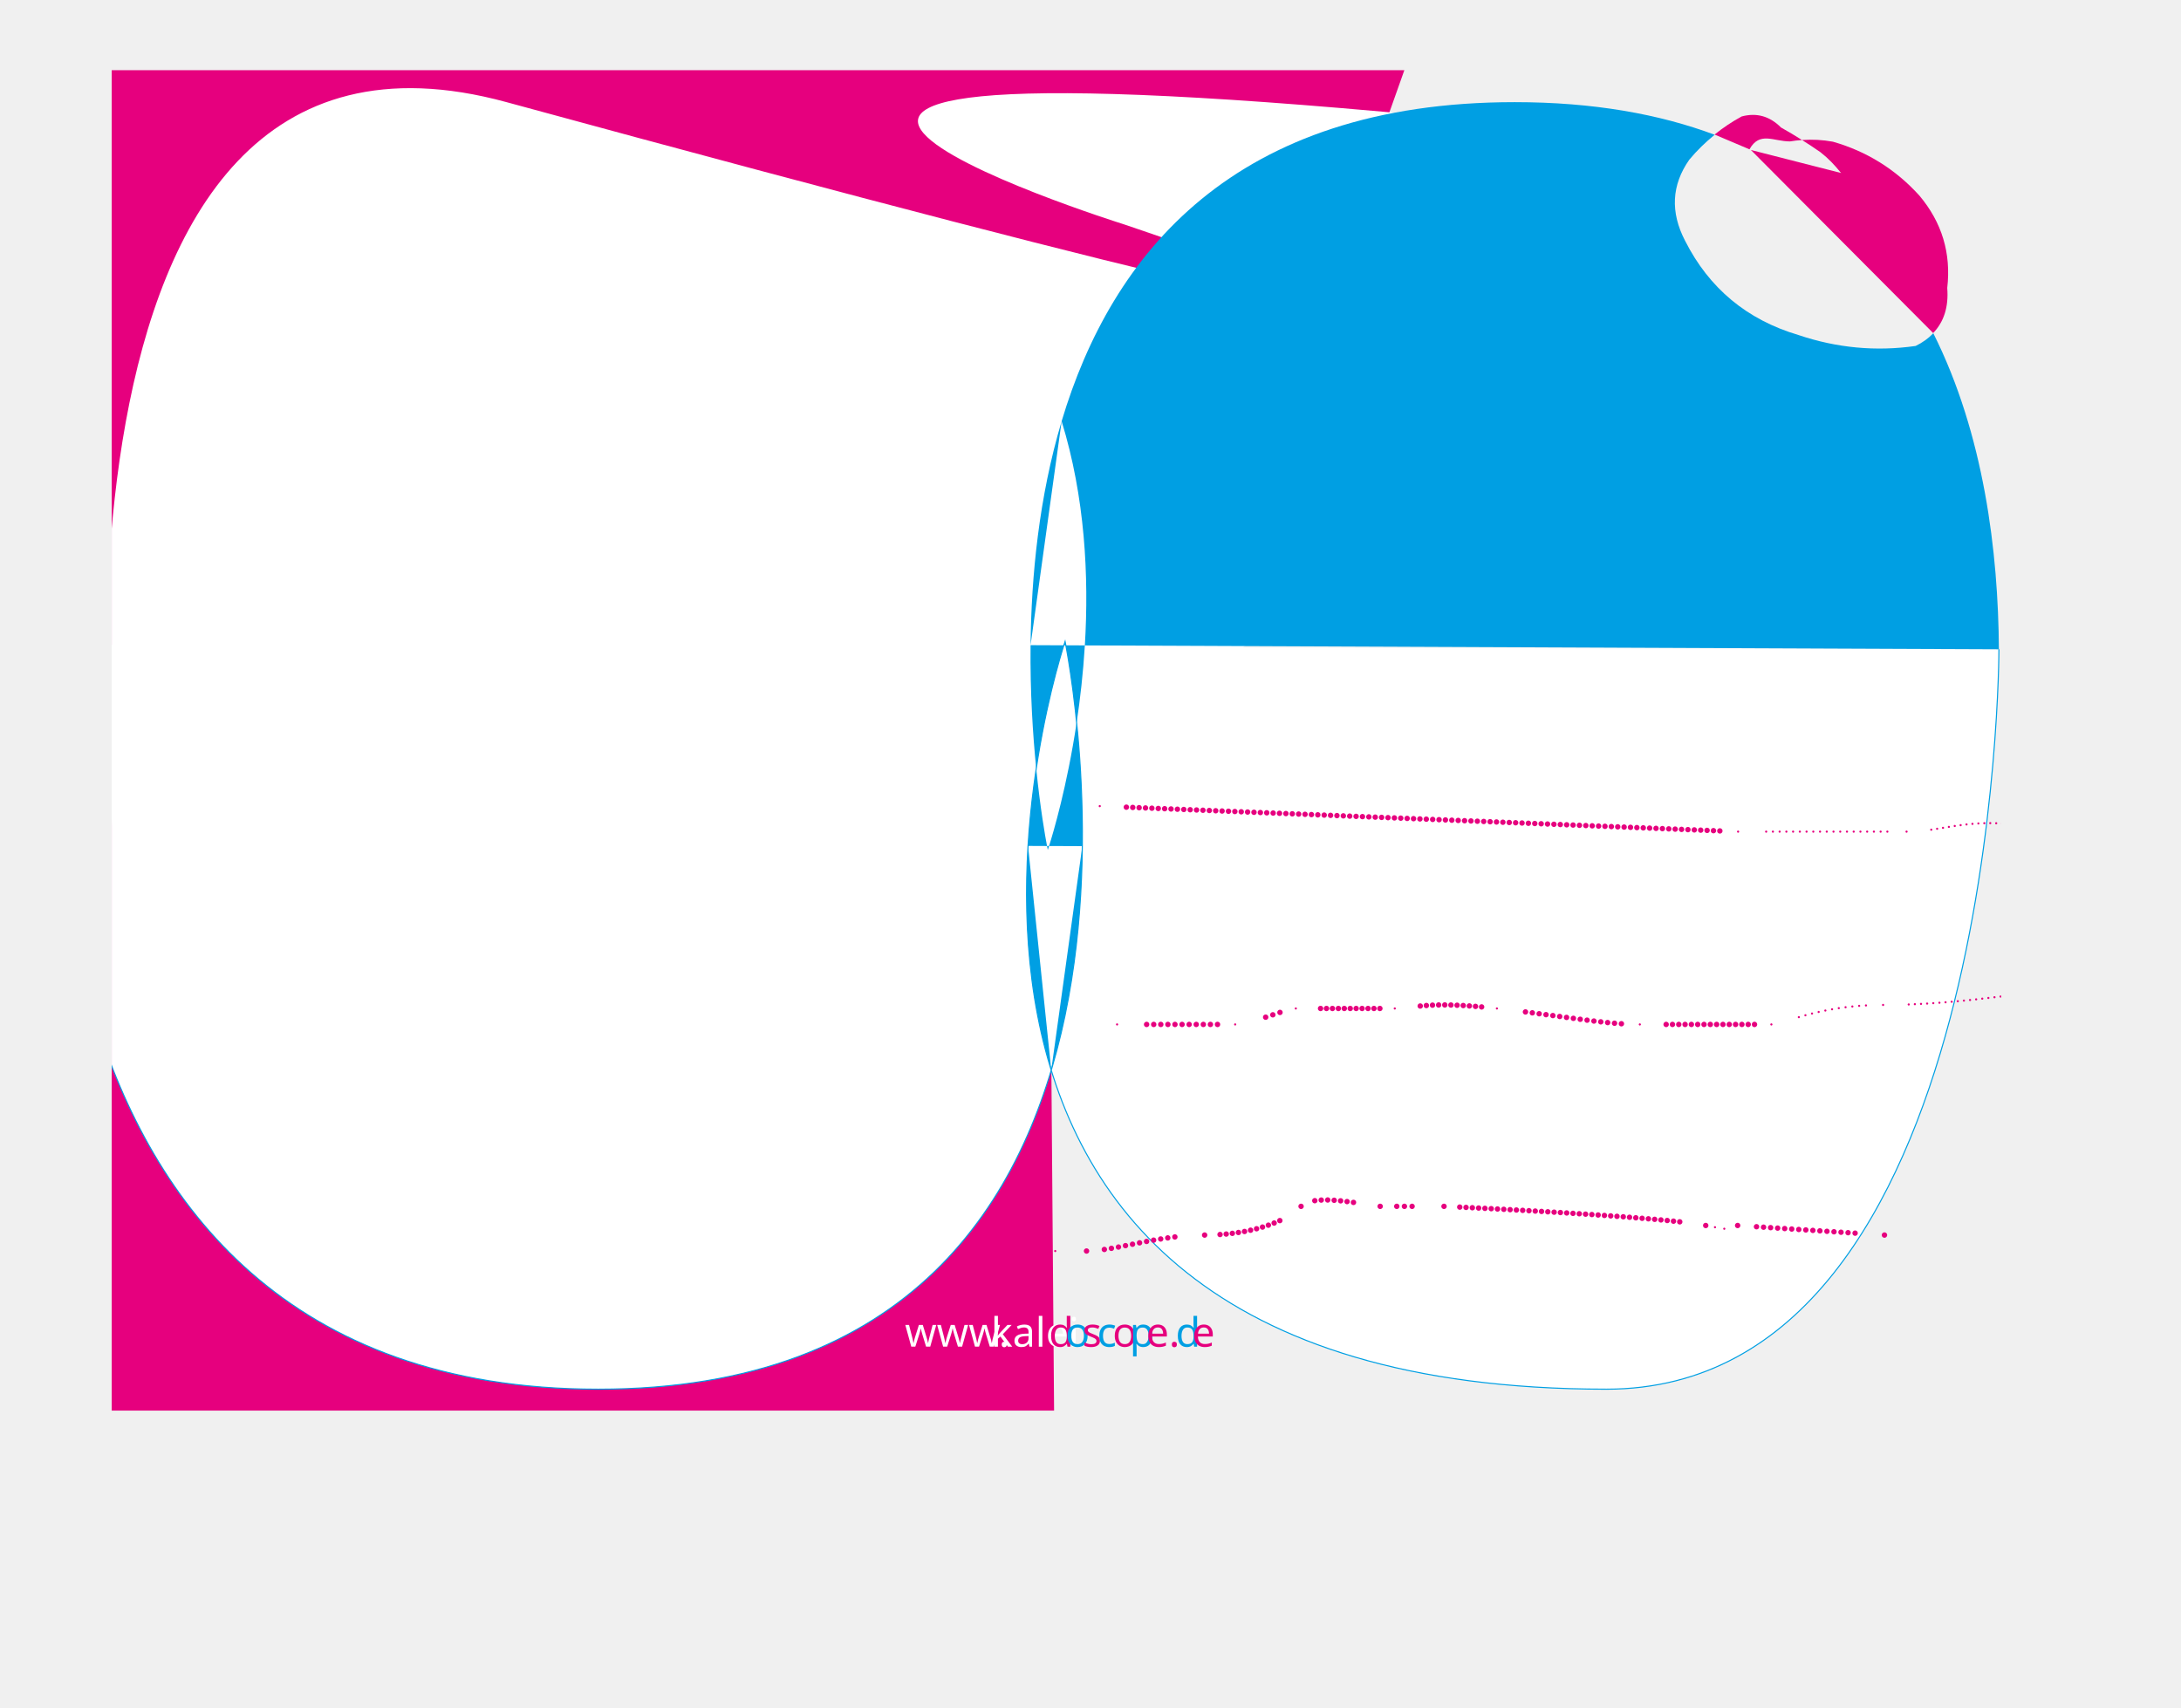
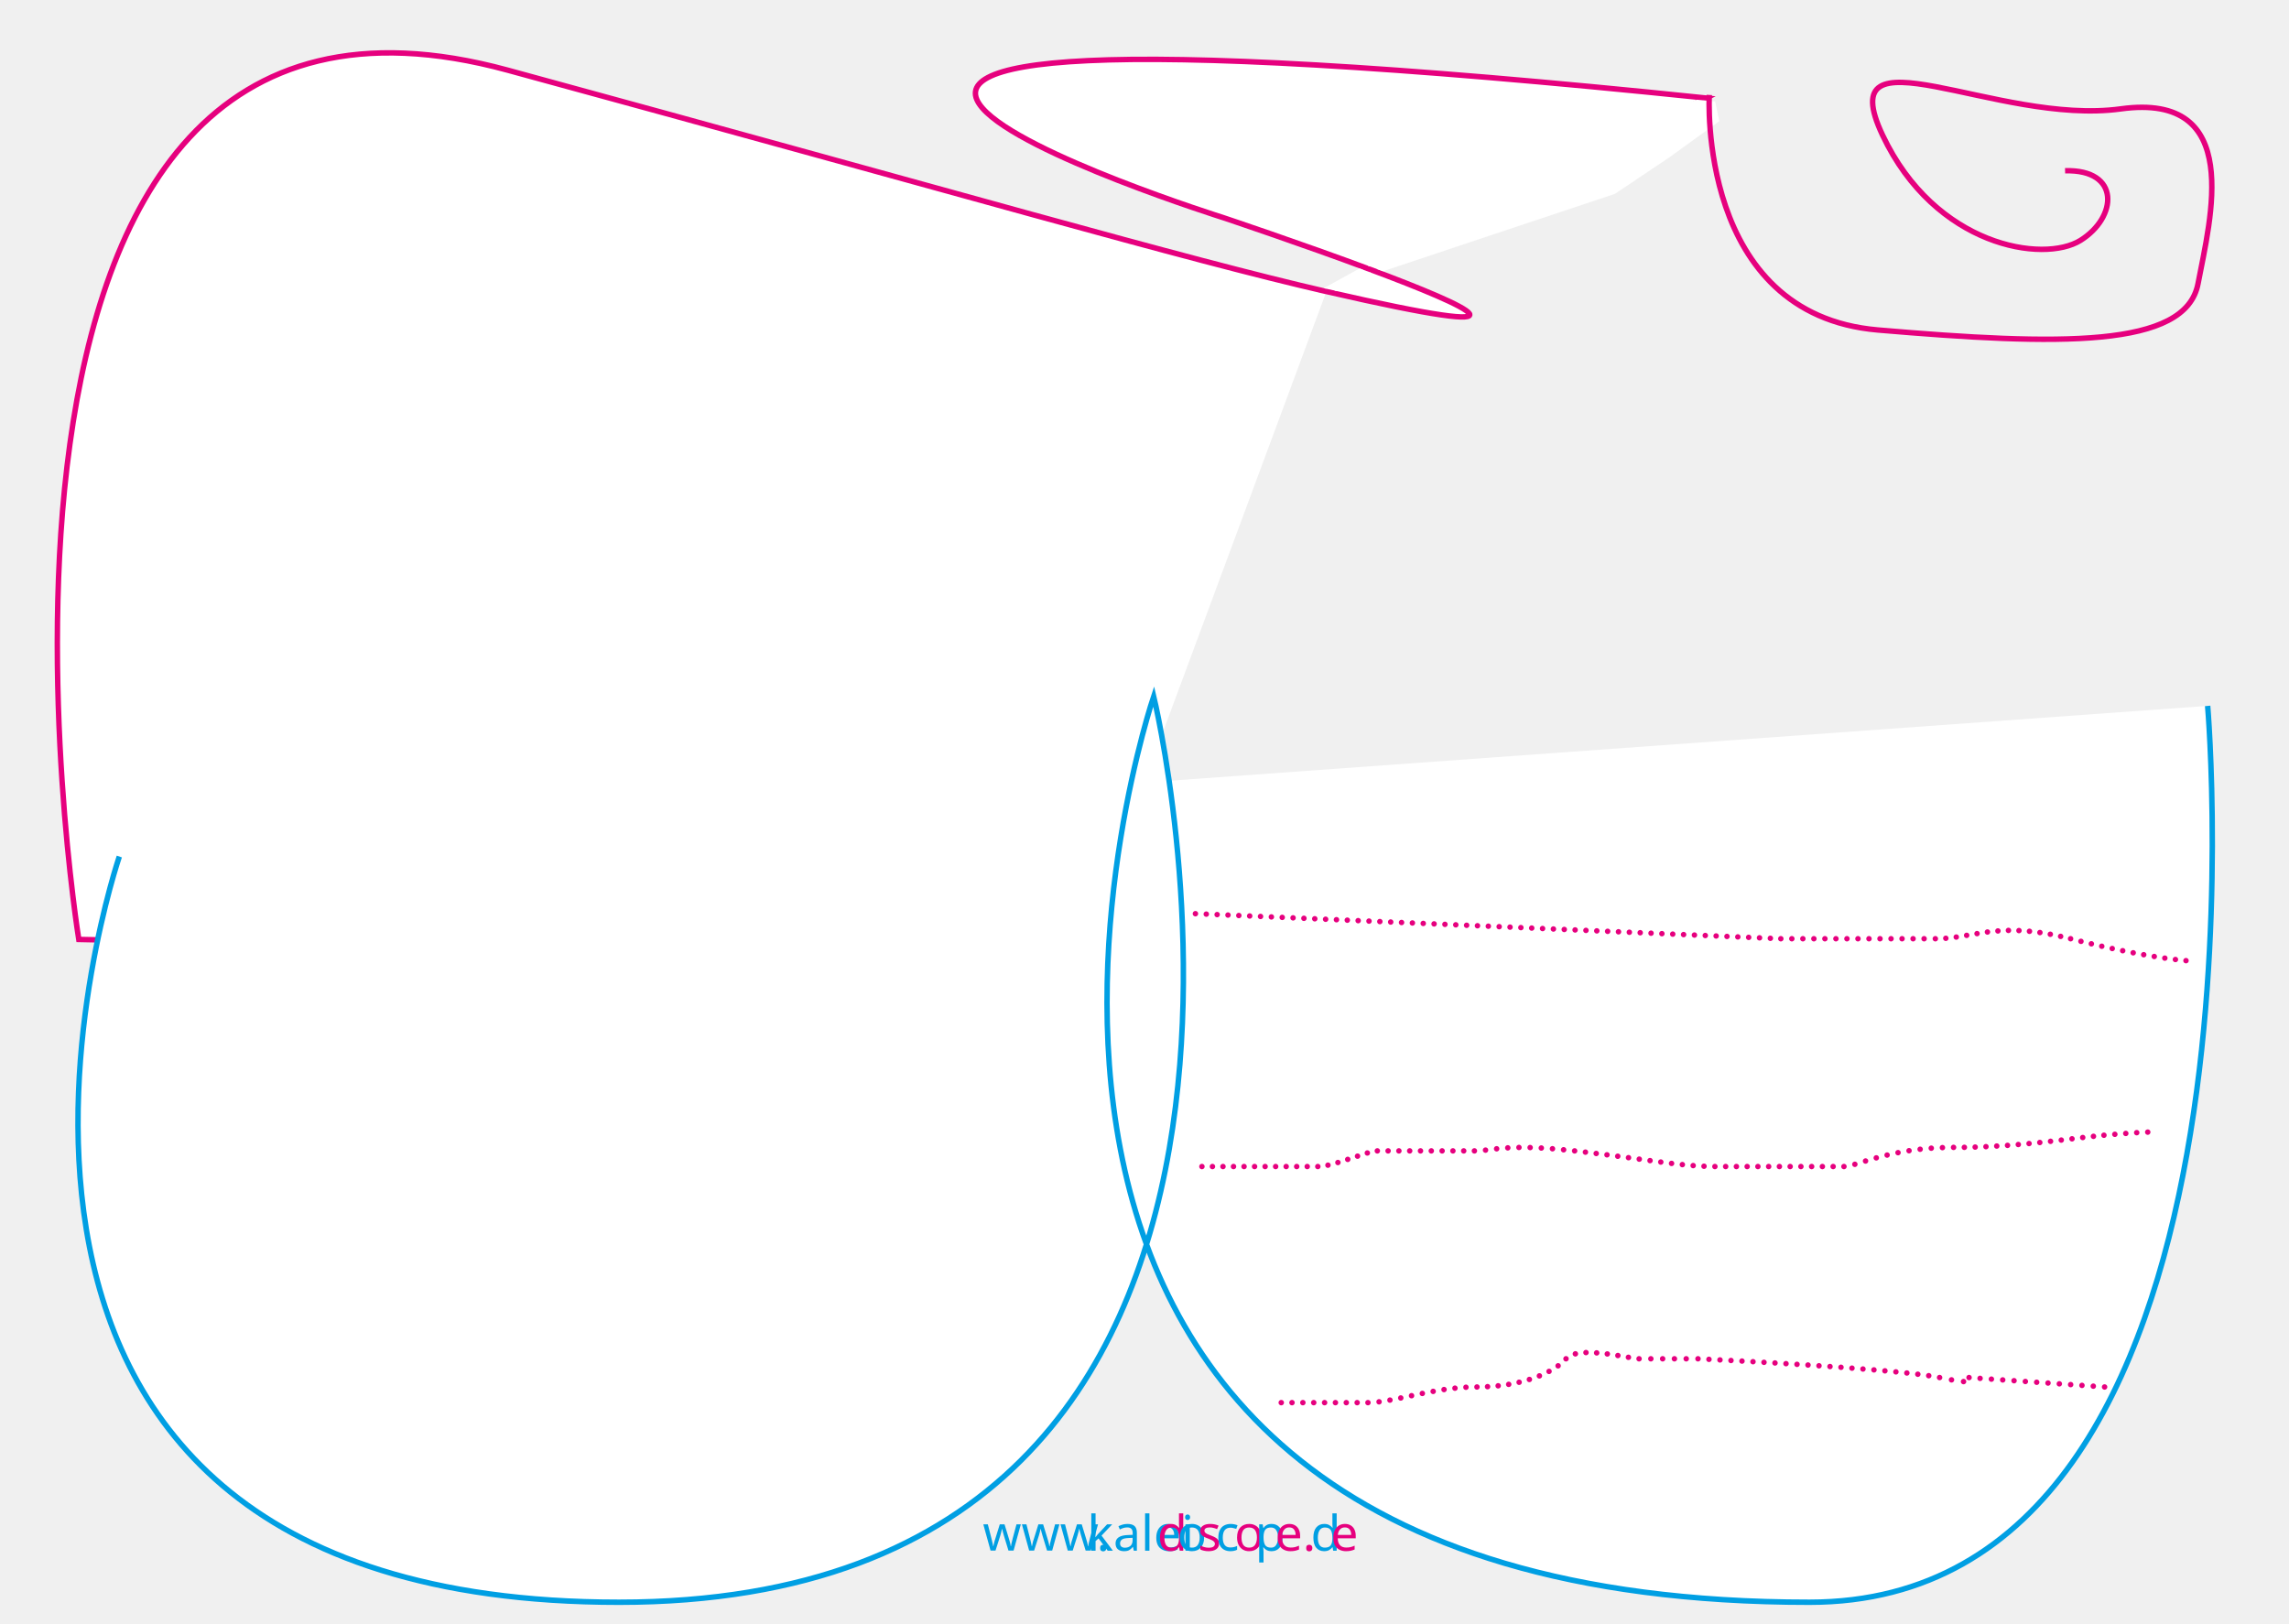
- <svg xmlns="http://www.w3.org/2000/svg" id="Ebene_1" viewBox="0 0 2018.24 1580.52">
+ <svg xmlns="http://www.w3.org/2000/svg" id="Ebene_1" viewBox="0 0 419.53 297.64">
  <defs>
-     <style>.cls-1,.cls-2,.cls-3,.cls-4,.cls-5,.cls-6,.cls-7,.cls-8,.cls-9,.cls-10,.cls-11,.cls-12,.cls-13,.cls-14,.cls-15,.cls-16,.cls-17,.cls-18,.cls-19,.cls-20,.cls-21,.cls-22,.cls-23{fill:none;}.cls-2{stroke-dasharray:0 6.56;}.cls-2,.cls-3,.cls-4,.cls-5,.cls-6,.cls-7,.cls-8,.cls-9,.cls-10,.cls-11,.cls-12,.cls-13,.cls-14,.cls-16,.cls-17,.cls-18,.cls-19,.cls-20,.cls-21,.cls-22,.cls-23{stroke:#e6007e;stroke-linecap:round;stroke-linejoin:round;}.cls-2,.cls-3,.cls-4,.cls-5,.cls-8,.cls-9,.cls-10,.cls-12,.cls-13,.cls-14,.cls-17,.cls-18,.cls-19,.cls-23{stroke-width:5px;}.cls-3{stroke-dasharray:0 6.53;}.cls-4{stroke-dasharray:0 7.09;}.cls-5{stroke-dasharray:0 5.69;}.cls-6{stroke-dasharray:0 6.95;}.cls-6,.cls-7,.cls-11,.cls-16,.cls-20,.cls-21,.cls-22{stroke-width:2px;}.cls-8{stroke-dasharray:0 5.49;}.cls-9{stroke-dasharray:0 6.98;}.cls-10{stroke-dasharray:0 5.83;}.cls-11{stroke-dasharray:0 5.5;}.cls-24{clip-path:url(#clippath-1);}.cls-25{clip-path:url(#clippath-3);}.cls-26{clip-path:url(#clippath-2);}.cls-12{stroke-dasharray:0 6.63;}.cls-27{letter-spacing:0em;}.cls-27,.cls-28,.cls-29,.cls-30{font-family:neumarktregularv01-Round900, neumarkt-regular-v01;font-size:37.51px;font-variation-settings:'wght' 900;}.cls-27,.cls-31,.cls-30{fill:#e6007e;}.cls-32{fill:#fff;}.cls-14{stroke-dasharray:0 5.91;}.cls-15{stroke:#009fe3;}.cls-16{stroke-dasharray:0 6.23;}.cls-28{letter-spacing:0em;}.cls-28,.cls-29,.cls-33{fill:#009fe3;}.cls-17{stroke-dasharray:0 5.71;}.cls-18{stroke-dasharray:0 6.39;}.cls-19{stroke-dasharray:0 5.84;}.cls-20{stroke-dasharray:0 6.32;}.cls-34{clip-path:url(#clippath);}.cls-21{stroke-dasharray:0 5.69;}.cls-22{stroke-dasharray:0 8.72;}.cls-23{stroke-dasharray:0 5.99;}</style>
+     <style>.cls-1,.cls-2,.cls-3,.cls-4,.cls-5,.cls-6,.cls-7,.cls-8,.cls-9,.cls-10,.cls-11,.cls-12,.cls-13,.cls-14,.cls-15,.cls-16,.cls-17,.cls-18,.cls-19,.cls-20,.cls-21,.cls-22,.cls-23,.cls-24,.cls-25{fill:none;}.cls-2{stroke-dasharray:0 1.93;}.cls-2,.cls-3,.cls-4,.cls-5,.cls-6,.cls-7,.cls-8,.cls-9,.cls-10,.cls-11,.cls-13,.cls-14,.cls-15,.cls-16,.cls-17,.cls-18,.cls-19,.cls-20,.cls-21,.cls-22,.cls-23,.cls-24,.cls-25{stroke:#e6007e;}.cls-2,.cls-3,.cls-4,.cls-5,.cls-6,.cls-7,.cls-8,.cls-9,.cls-10,.cls-13,.cls-14,.cls-15,.cls-16,.cls-17,.cls-18,.cls-19,.cls-20,.cls-21,.cls-22,.cls-23,.cls-24,.cls-25{stroke-linecap:round;stroke-linejoin:round;}.cls-26,.cls-27,.cls-28,.cls-29,.cls-30{font-family:neumarktregularv01-Round900, neumarkt-regular-v01;font-size:9px;font-variation-settings:'wght' 900;}.cls-26,.cls-28{fill:#e6007e;}.cls-3{stroke-dasharray:0 1.95;}.cls-31{fill:#fff;}.cls-4{stroke-dasharray:0 1.93;}.cls-5{stroke-dasharray:0 1.98;}.cls-6{stroke-dasharray:0 1.89;}.cls-7{stroke-dasharray:0 1.98;}.cls-8{stroke-dasharray:0 2.02;}.cls-9{stroke-dasharray:0 2.02;}.cls-12{stroke:#009fe3;}.cls-13{stroke-dasharray:0 1.96;}.cls-14{stroke-dasharray:0 1.96;}.cls-27,.cls-29,.cls-30{fill:#009fe3;}.cls-28,.cls-29{letter-spacing:0em;}.cls-15{stroke-dasharray:0 1.97;}.cls-30{letter-spacing:0em;}.cls-16{stroke-dasharray:0 2.23;}.cls-17{stroke-dasharray:0 1.99;}.cls-18{stroke-dasharray:0 1.99;}.cls-19{stroke-dasharray:0 2.01;}.cls-20{stroke-dasharray:0 2.02;}.cls-32{clip-path:url(#clippath);}.cls-21{stroke-dasharray:0 1.99;}.cls-22{stroke-dasharray:0 2.08;}.cls-23{stroke-dasharray:0 2.16;}.cls-24{stroke-dasharray:0 2.05;}.cls-25{stroke-dasharray:0 2.05;}</style>
    <clipPath id="clippath">
-       <rect class="cls-1" x="103.37" y="64.98" width="1748.47" height="1240.47" />
-     </clipPath>
-     <clipPath id="clippath-1">
-       <rect class="cls-1" x="103.37" y="64.98" width="1748.47" height="1240.47" />
-     </clipPath>
-     <clipPath id="clippath-2">
-       <rect class="cls-1" x="103.37" y="64.98" width="1748.47" height="1240.47" />
-     </clipPath>
-     <clipPath id="clippath-3">
-       <rect class="cls-1" x="103.37" y="64.98" width="1748.47" height="1240.47" />
+       <rect class="cls-1" x="-.24" y=".82" width="419.53" height="297.64" />
    </clipPath>
  </defs>
-   <g class="cls-34">
-     <polygon class="cls-31" points="0 0 0 1580.52 977.61 1580.52 972.88 985.88 1299.54 64.98 0 0 0 0" />
-   </g>
-   <text class="cls-28" style="fill:#ffffff" transform="translate(837.34 1246.29)">
+   <text class="cls-29" transform="translate(180.13 284.26)">
    <tspan x="0" y="0">www.</tspan>
  </text>
-   <text class="cls-28" style="fill:#ffffff" transform="translate(917.01 1246.29)">
+   <text class="cls-30" transform="translate(199.25 284.26)">
    <tspan x="0" y="0">kalei</tspan>
  </text>
-   <text class="cls-30" transform="translate(970.58 1246.29)">
+   <text class="cls-26" transform="translate(212.1 284.26)">
    <tspan x="0" y="0">d</tspan>
  </text>
-   <text class="cls-29" transform="translate(985.78 1246.29)">
+   <text class="cls-27" transform="translate(215.74 284.26)">
    <tspan x="0" y="0">o</tspan>
  </text>
-   <text class="cls-30" transform="translate(1001.57 1246.29)">
+   <text class="cls-26" transform="translate(219.53 284.26)">
    <tspan x="0" y="0">s</tspan>
  </text>
-   <text class="cls-29" transform="translate(1015.21 1246.29)">
+   <text class="cls-27" transform="translate(222.8 284.26)">
    <tspan x="0" y="0">c</tspan>
  </text>
-   <text class="cls-30" transform="translate(1029.51 1246.29)">
+   <text class="cls-26" transform="translate(226.23 284.26)">
    <tspan x="0" y="0">o</tspan>
  </text>
-   <text class="cls-29" transform="translate(1045.3 1246.29)">
+   <text class="cls-27" transform="translate(230.02 284.26)">
    <tspan x="0" y="0">p</tspan>
  </text>
-   <text class="cls-27" transform="translate(1060.54 1246.29)">
+   <text class="cls-28" transform="translate(233.68 284.26)">
    <tspan x="0" y="0">e.</tspan>
  </text>
-   <text class="cls-29" transform="translate(1087.86 1246.29)">
+   <text class="cls-27" transform="translate(240.22 284.26)">
    <tspan x="0" y="0">d</tspan>
  </text>
-   <text class="cls-30" transform="translate(1103.03 1246.29)">
+   <text class="cls-26" transform="translate(243.87 284.26)">
    <tspan x="0" y="0">e</tspan>
  </text>
-   <g class="cls-24">
-     <path class="cls-32" d="M1407.64,115.78c-982.92-101.6-368.6,91.5-368.6,91.5,0,0,59.64,19.96,111.74,39.38l256.85-130.88h0ZM1150.78,246.65l-33.25,16.95c170.33,39.09,109.96,11.65,33.25-16.95h0ZM1051.71,297.14l65.82-33.54c-107.17-24.6-305.65-75.53-648.88-169.09C13.59-29.53,105.46,779.3,105.46,779.3l335.6-171.01c19.42,50.64,41,107.43,42.6,113.84,2.95,11.82,135.86,56.64,150.63,56.64s277.63-68.45,280.58-77.32c2.95-8.86,128.9-78.87,128.9-78.87l79.59,10.94,88.31-112.23-33.94-135.86s-82.7-41.35-85.65-50.21c-1.74-5.22-23.09-23.73-40.37-38.08h0Z" />
-     <path class="cls-32" d="M1849.76,600.86s0,684.78-363.2,684.78c-735.78,0-500.95-692.07-500.95-692.07,0,0,144.02,692.07-432.08,692.07S53.75,596.61,53.75,596.61" />
-     <path class="cls-15" d="M1849.76,600.86s0,684.78-363.2,684.78c-735.78,0-500.95-692.07-500.95-692.07,0,0,144.02,692.07-432.08,692.07S53.75,596.61,53.75,596.61" />
+   <g class="cls-32">
+     <path class="cls-31" d="M312.71,17.97c-235.84-24.38-88.44,21.95-88.44,21.95,0,0,14.31,4.79,26.81,9.45l61.63-31.4h0ZM251.08,49.37l-7.98,4.07c40.87,9.38,26.38,2.8,7.98-4.07h0ZM243.1,53.44c-25.71-5.9-67.67-18.12-150.02-40.57C-16.11-16.9,14.44,172.21,14.44,172.21l72.02,1.49c4.66,12.15,9.84-16.74,10.22-15.21.71,2.83,32.6,13.59,36.14,13.59s60.94-16.43,61.65-18.55c.71-2.12,15.05-9.57,15.05-9.57" />
+     <path class="cls-11" d="M312.71,17.97c-235.84-24.38-88.44,21.95-88.44,21.95,0,0,14.31,4.79,26.81,9.45l61.63-31.4h0ZM251.08,49.37l-7.98,4.07c40.87,9.38,26.38,2.8,7.98-4.07h0ZM243.1,53.44c-25.71-5.9-67.67-18.12-150.02-40.57C-16.11-16.9,14.44,172.21,14.44,172.21l72.02,1.49c4.66,12.15,9.84-16.74,10.22-15.21.71,2.83,32.6,13.59,36.14,13.59s60.94-16.43,61.65-18.55c.71-2.12,15.05-9.57,15.05-9.57" />
+     <path class="cls-31" d="M404.62,129.4s14.17,164.31-72.97,164.31c-176.54,0-120.2-166.06-120.2-166.06,0,0,40.23,166.06-98,166.06S21.87,157.01,21.87,157.01" />
+     <path class="cls-12" d="M404.62,129.4s14.17,164.31-72.97,164.31c-176.54,0-120.2-166.06-120.2-166.06,0,0,40.23,166.06-98,166.06S21.87,157.01,21.87,157.01" />
  </g>
-   <line class="cls-14" x1="1042.3" y1="747.01" x2="1596.08" y2="769.16" />
-   <g class="cls-26">
-     <path class="cls-16" d="M1634.37,769.65h116.93" />
-     <path class="cls-11" d="M1787.14,767.84c26.26-3.75,51.53-11.17,102.45-.69" />
-     <path class="cls-7" d="M1017.69,746.02h0M1608.39,769.65h0M1764.29,769.65h0M1900.79,769.65h0M2017.24,790.32h0" />
-   </g>
-   <path class="cls-2" d="M1061.05,948.07h68.3" />
-   <path class="cls-9" d="M1171.22,941.37c4.82-1.59,9.56-3.23,13.8-4.6" />
-   <path class="cls-8" d="M1222.01,933.3h57.23" />
-   <path class="cls-5" d="M1314.25,931.04c11.97-1.19,28.97-1.86,59.15,1.03" />
-   <path class="cls-18" d="M1411.63,936.5c40.93,5.21,68.3,9.86,92.52,11.19" />
-   <path class="cls-19" d="M1541.81,948.07h85.21" />
-   <g class="cls-25">
-     <path class="cls-20" d="M1664.61,941.33c15.08-4.46,36.25-9.73,64.79-11.02" />
-     <path class="cls-21" d="M1766.28,929.59c42.94-1.53,79.07-6.81,106.25-9.84" />
-     <path class="cls-7" d="M1033.72,948.07h0M1143,948.07h0M1199.12,933.3h0M1290.68,933.3h0M1385.19,933.3h0M1517.46,948.07h0M1639.19,948.07h0M1742.56,930.02h0M1884.33,918.54h0M1925.68,915.58h0" />
-   </g>
-   <line class="cls-3" x1="1716.66" y1="1141.23" x2="1621.55" y2="1135.03" />
-   <path class="cls-22" d="M1578.43,1134.14c7.56,1.52,13.41,2.51,17.9,3.12" />
-   <path class="cls-10" d="M1554.39,1130.74c-56.31-6.28-168.94-11.98-206.01-13.75" />
-   <path class="cls-4" d="M1306.71,1116.42h-14.77" />
-   <path class="cls-23" d="M1252.47,1112.78c-12.48-1.81-26.94-3.26-37.3-1.4" />
-   <path class="cls-17" d="M1184.32,1129.61c-14.25,6.61-33.98,11.76-57.69,13.07" />
-   <path class="cls-12" d="M1087.19,1144.74c-25.94,3.1-49.08,9.51-67.98,12" />
-   <path class="cls-6" d="M976.48,1157.77h-43.46" />
-   <path class="cls-13" d="M1743.83,1143h0M1607.97,1134.14h0M1578.43,1134.14h0M1336.25,1116.42h0M1277.17,1116.42h0M1203.97,1116.42h0M1114.73,1143h0M1005.45,1157.77h0M918.54,1157.77h0" />
-   <path class="cls-33" d="M1849.76,600.86h-.04c0,1.24,0,2.46,0,3.7.03-2.37.03-3.7.03-3.7h0ZM1849.72,600.86c-.58-90.13-13.78-198.87-60.69-292.45-4.39,4.58-9.75,8.55-16.35,11.76-36.71,5.24-72.83,1.88-108.38-10.1-47.67-14.14-82.64-43.18-104.89-87.1-13.89-26.64-12.62-51.7,3.82-75.19,7.14-8.56,15-16.21,23.51-23.07-51.43-19.18-112.52-30.18-185.07-30.18-259.79,0-373.11,140.74-419.26,295.28,21.64,70.29,25.36,143.44,21.48,207.5l845.82,3.57h0ZM1620.34,138.98c-.42-.21-.87-.4-1.3-.6M984.43,597.21l-30.78-.13c-.45,43.57,2.08,82.91,5.26,114.34,8.88-59.01,21.66-101.98,25.52-114.21h0ZM968.89,782.94c-1.72-9.05-6.28-34.83-9.98-71.52-3.29,21.88-6.04,45.92-7.59,71.45l17.58.08h0ZM969.61,786.58s.44-1.32,1.18-3.64h-1.89c.44,2.32.71,3.64.71,3.64h0ZM970.78,782.94l30.77.13c.45-43.57-2.08-82.91-5.26-114.33-8.87,59.01-21.65,101.97-25.52,114.2h0ZM984.43,597.21h1.88c-.44-2.32-.71-3.63-.71-3.63,0,0-.44,1.31-1.18,3.63h0ZM986.32,597.21c1.72,9.05,6.28,34.83,9.98,71.53,3.29-21.88,6.05-45.93,7.59-71.45l-17.58-.08h0ZM1001.56,783.07l-28.76,207.29c20.97-70.22,28.1-143.27,28.76-207.29h0ZM972.8,990.36l-21.48-207.5c-3.88,64.07-.17,137.21,21.48,207.5h0ZM953.66,597.08l28.76-207.29c-20.97,70.22-28.1,143.28-28.76,207.29h0Z" />
-   <path class="cls-31" d="M1788.9,308.22c9.97-10.39,14.41-24.22,13.03-41.67,3.71-32.22-4.91-60.76-25.85-85.62-22.03-24.28-48.7-40.88-80-49.8-9.54-1.74-19.04-2.23-28.53-1.55,5.77,3.64,11.47,7.39,17.07,11.3,7.44,5.83,13.13,11.88,19.06,19.22l-83.47-21.31M1618.91,138.19c9.52-16.95,22.25-7.24,37.56-7.31,3.69-.63,7.39-1.04,11.09-1.3-6.39-4.03-12.88-7.92-19.49-11.61-10.42-10.48-22.53-13.89-36.35-10.21-8.96,4.85-17.3,10.47-25.1,16.75" />
+   <line class="cls-17" x1="221.09" y1="167.57" x2="325.4" y2="172.04" />
+   <path class="cls-9" d="M328.41,172.08h25.28" />
+   <path class="cls-2" d="M356.63,172c5.89-.49,10.47-2.91,21.94-.15" />
+   <path class="cls-14" d="M381.4,172.56c9.58,2.36,15.96,3.2,18.28,3.45" />
+   <path class="cls-10" d="M219.1,167.49h0M326.39,172.08h0M354.71,172.08h0M379.5,172.08h0M400.65,176.1h0" />
+   <path class="cls-4" d="M222.22,213.84h18.34" />
+   <path class="cls-6" d="M243.39,213.59c2.63-.58,6.19-2.02,8.11-2.48" />
+   <path class="cls-5" d="M254.41,210.97h14.83" />
+   <path class="cls-24" d="M272.27,210.83c2.66-.31,6.01-.96,15.31.03" />
+   <path class="cls-21" d="M290.58,211.2c10.74,1.28,17.03,2.5,22.73,2.63" />
+   <path class="cls-15" d="M316.28,213.84h20.7" />
+   <path class="cls-25" d="M339.96,213.43c3.02-.89,8.44-2.94,17.07-3.09" />
+   <path class="cls-7" d="M360.03,210.32c10.24-.16,18.67-1.52,24.59-2.12" />
+   <path class="cls-19" d="M387.61,207.93c2.57-.22,4.13-.32,5.02-.36" />
+   <path class="cls-10" d="M220.29,213.84h0M241.53,213.84h0M252.44,210.97h0M270.23,210.97h0M288.6,210.97h0M314.31,213.84h0M337.96,213.84h0M358.05,210.33h0M385.61,208.1h0M393.64,207.53h0" />
+   <line class="cls-22" x1="383.66" y1="254.1" x2="361.92" y2="252.6" />
+   <path class="cls-16" d="M359.88,253.26c-.72-.06-1.78-.21-3.3-.51" />
+   <path class="cls-20" d="M353.5,252.18c-9.65-1.43-35.82-2.78-41.28-3.05" />
+   <path class="cls-23" d="M309.05,249.08h-7.56" />
+   <path class="cls-13" d="M298.46,248.81c-2.98-.52-8.25-1.5-10.66-.31" />
+   <path class="cls-3" d="M285.57,250.37c-2.74,1.99-7.62,3.7-13.89,3.86" />
+   <path class="cls-8" d="M268.68,254.3c-6.71.38-12.58,2.47-16.95,2.77" />
+   <path class="cls-18" d="M248.74,257.12h-12.91" />
+   <path class="cls-10" d="M385.73,254.25h0M360.89,252.52h0M355.49,252.52h0M311.21,249.08h0M300.41,249.08h0M287.02,249.08h0M270.7,254.25h0M250.72,257.12h0M234.83,257.12h0" />
+   <polygon class="cls-31" points="242.61 52.83 245.1 53.37 250.37 52.55 251.48 50.6 251.17 49.94 249.18 49.21 242.61 52.83 242.61 52.83" />
+   <polygon class="cls-31" points="250.69 48.7 253.46 49.72 295.98 35.54 305.91 28.88 315.12 22.22 314.35 18.59 310.98 18.28 301.8 21.65 266.08 35.12 250.69 48.7 250.69 48.7" />
+   <path class="cls-11" d="M313.28,17.4s-2.27,40.25,30.9,43.09c33.17,2.83,56.41,3.4,58.68-8.5,2.27-11.91,8.5-35.15-14.17-32.03-22.68,3.12-53.29-15.59-43.65,4.82,9.64,20.41,29.48,23.53,36.28,19.28,6.8-4.25,7.37-13.04-2.83-12.76" />
</svg>
